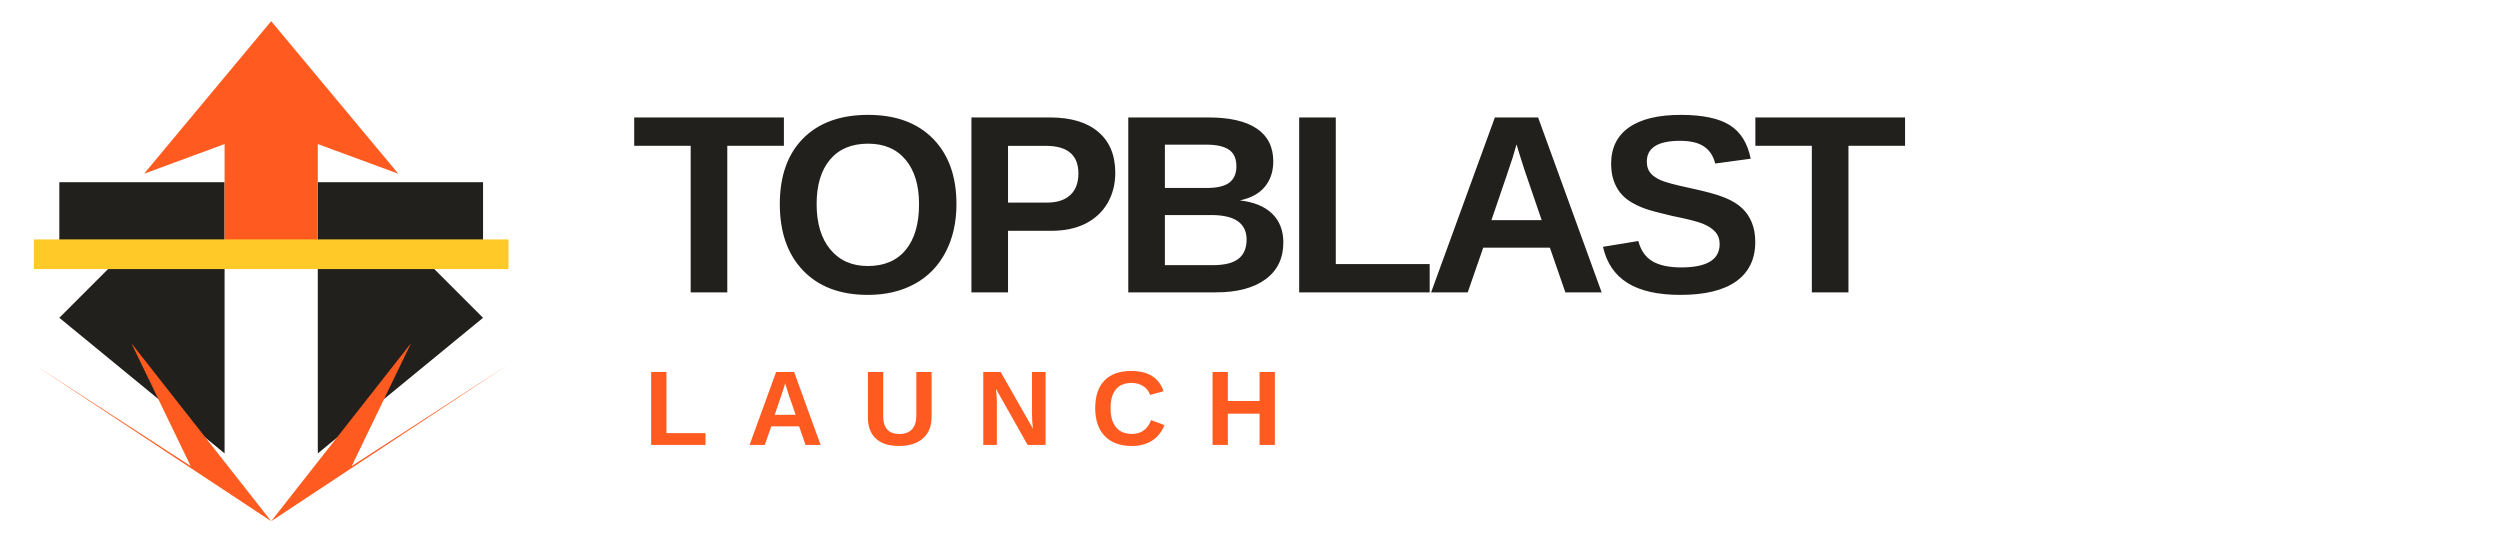
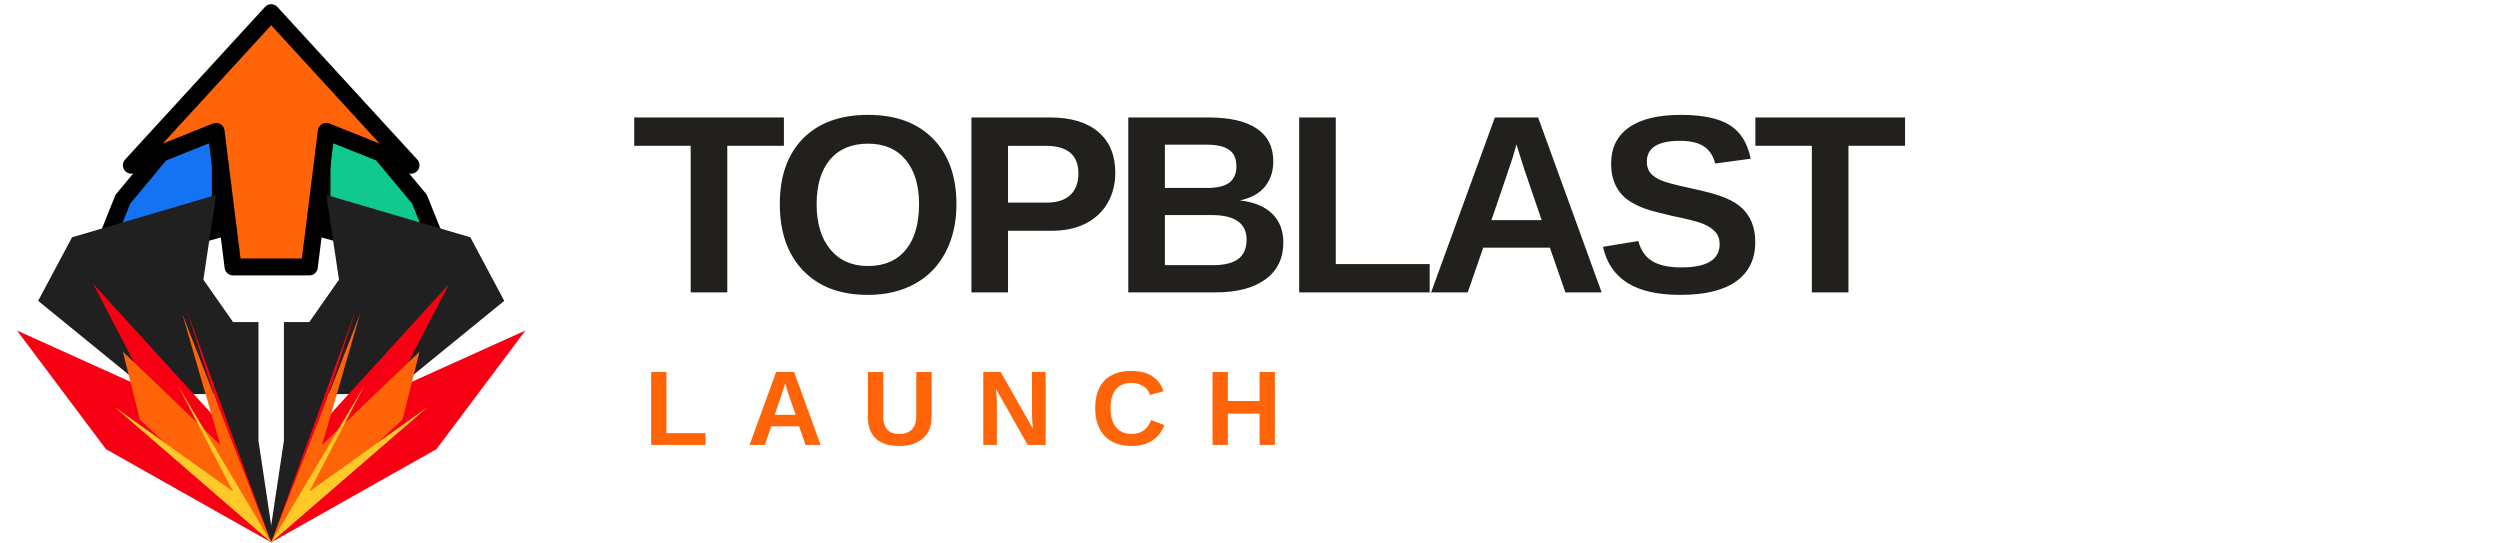
<svg xmlns="http://www.w3.org/2000/svg" viewBox="0 0 590 128">
-   <path fill="#22201d" d="M14 43h39v64L14 75l15-15H14zm100 0H75v64l39-32-15-15h15z" />
-   <path fill="#ff5a1f" d="m64 5 30 36-19-7v26H53V34l-19 7z" />
-   <path stroke="#ffc928" stroke-width="7" d="M8 60h112" />
-   <path fill="#ff5a1f" d="m8 86 37 24-14-29 33 42zm112 0-37 24 14-29-33 42z" />
+   <g>
+     <path fill="#1473f3" stroke="#000" stroke-width="4" stroke-linejoin="round" d="m52 27-13 8-10 12-6 15 29-8z" />
+     <path fill="#10c98f" stroke="#000" stroke-width="4" stroke-linejoin="round" d="m76 27 13 8 10 12 6 15-29-8z" />
+     <path fill="#ff6508" stroke="#000" stroke-width="4" stroke-linejoin="round" d="M64 3 97 39l-20-8-4 32H55l-4-32-20 8z" />
+     <path fill="#202020" d="m17 56 34-10-3 20 7 10h6v28l3 20 3-20V76h6l7-10-3-20 34 10 8 15-27 22H77l-5 17-8 18-8-18-5-17H36L9 71z" />
+     <path fill="#f80014" d="M4 78 35 92 22 67l31 34-9-28 20 55-39-22zm120 0L93 92l13-25-31 34 9-28-20 55 39-22z" />
+     <path fill="#ff6508" d="m29 83 23 22-9-31 21 54-31-29zm70 0-23 22 9-31-21 54 31-29z" />
+     <path fill="#ffc928" d="m27 96 28 20-13-25 22 37zm74 0-28 20 13-25-22 37z" />
+   </g>
  <text x="149" y="69" font-family="Arial,Helvetica,sans-serif" font-size="60" font-weight="900" letter-spacing="-3" fill="#22201d">TOPBLAST</text>
-   <text x="152" y="105" font-family="Arial,Helvetica,sans-serif" font-size="25" font-weight="700" letter-spacing="9" fill="#ff5a1f">LAUNCH</text>
+   <text x="152" y="105" font-family="Arial,Helvetica,sans-serif" font-size="25" font-weight="700" letter-spacing="9" fill="#ff6508">LAUNCH</text>
</svg>
